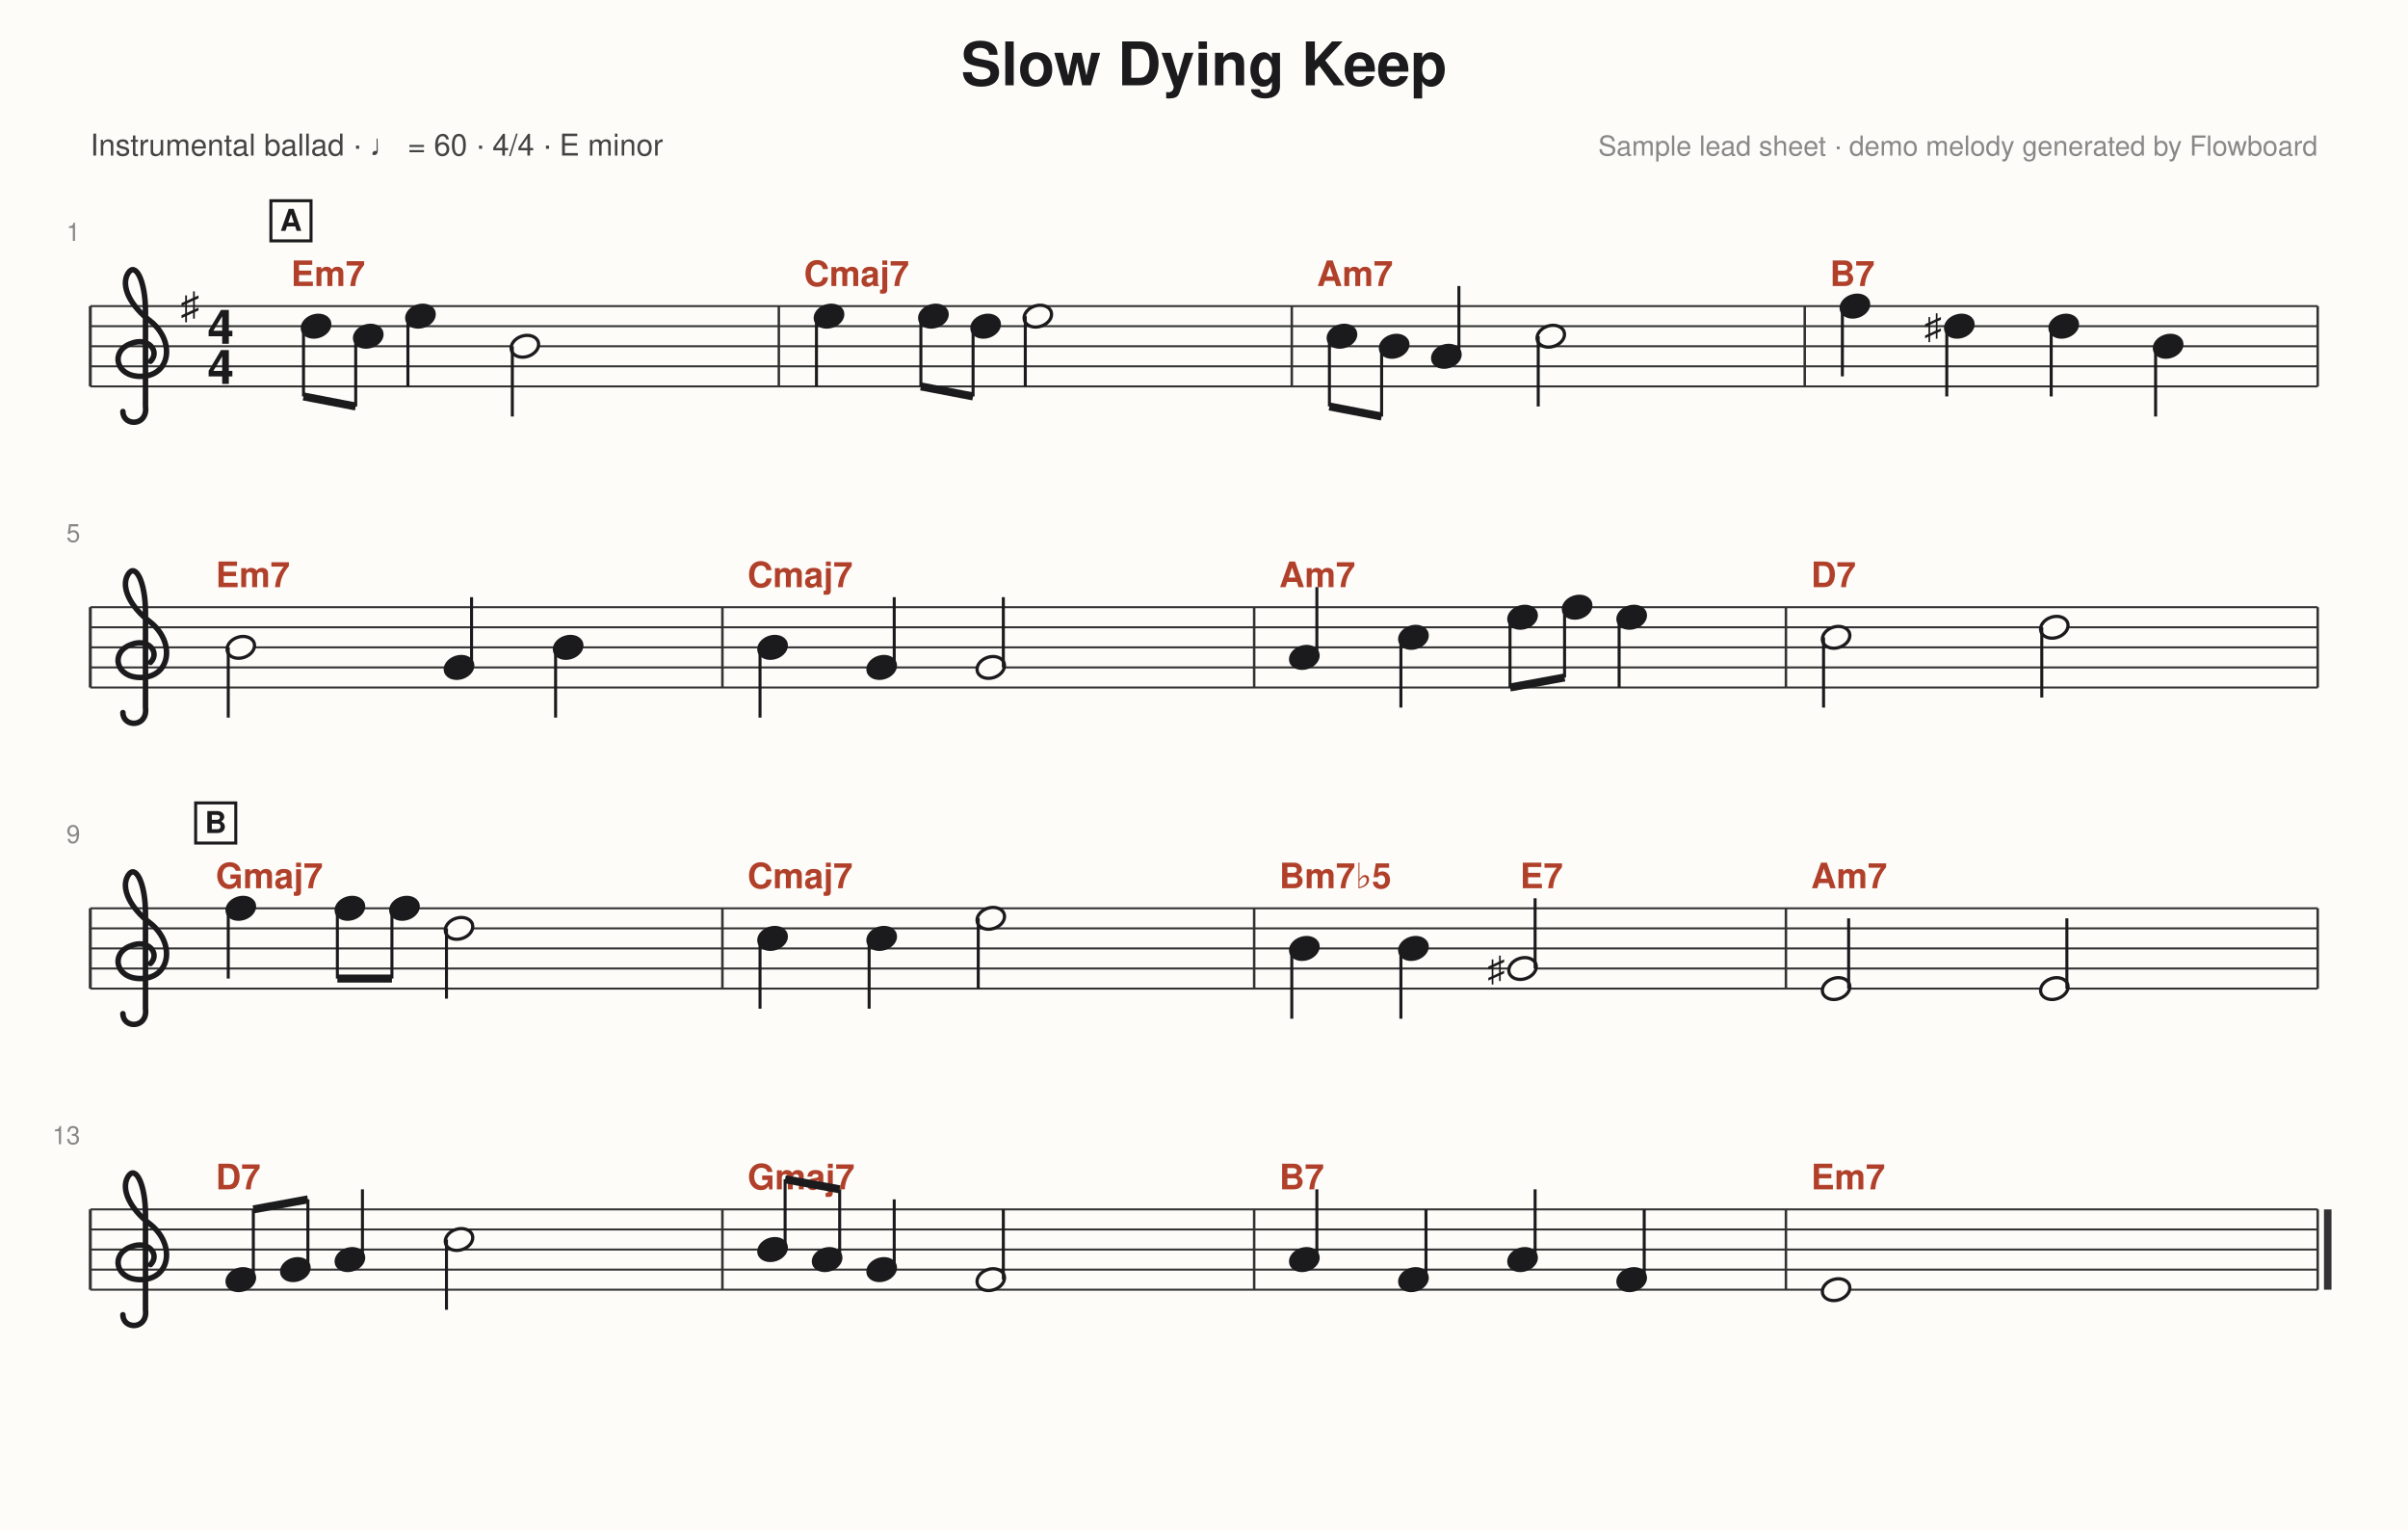
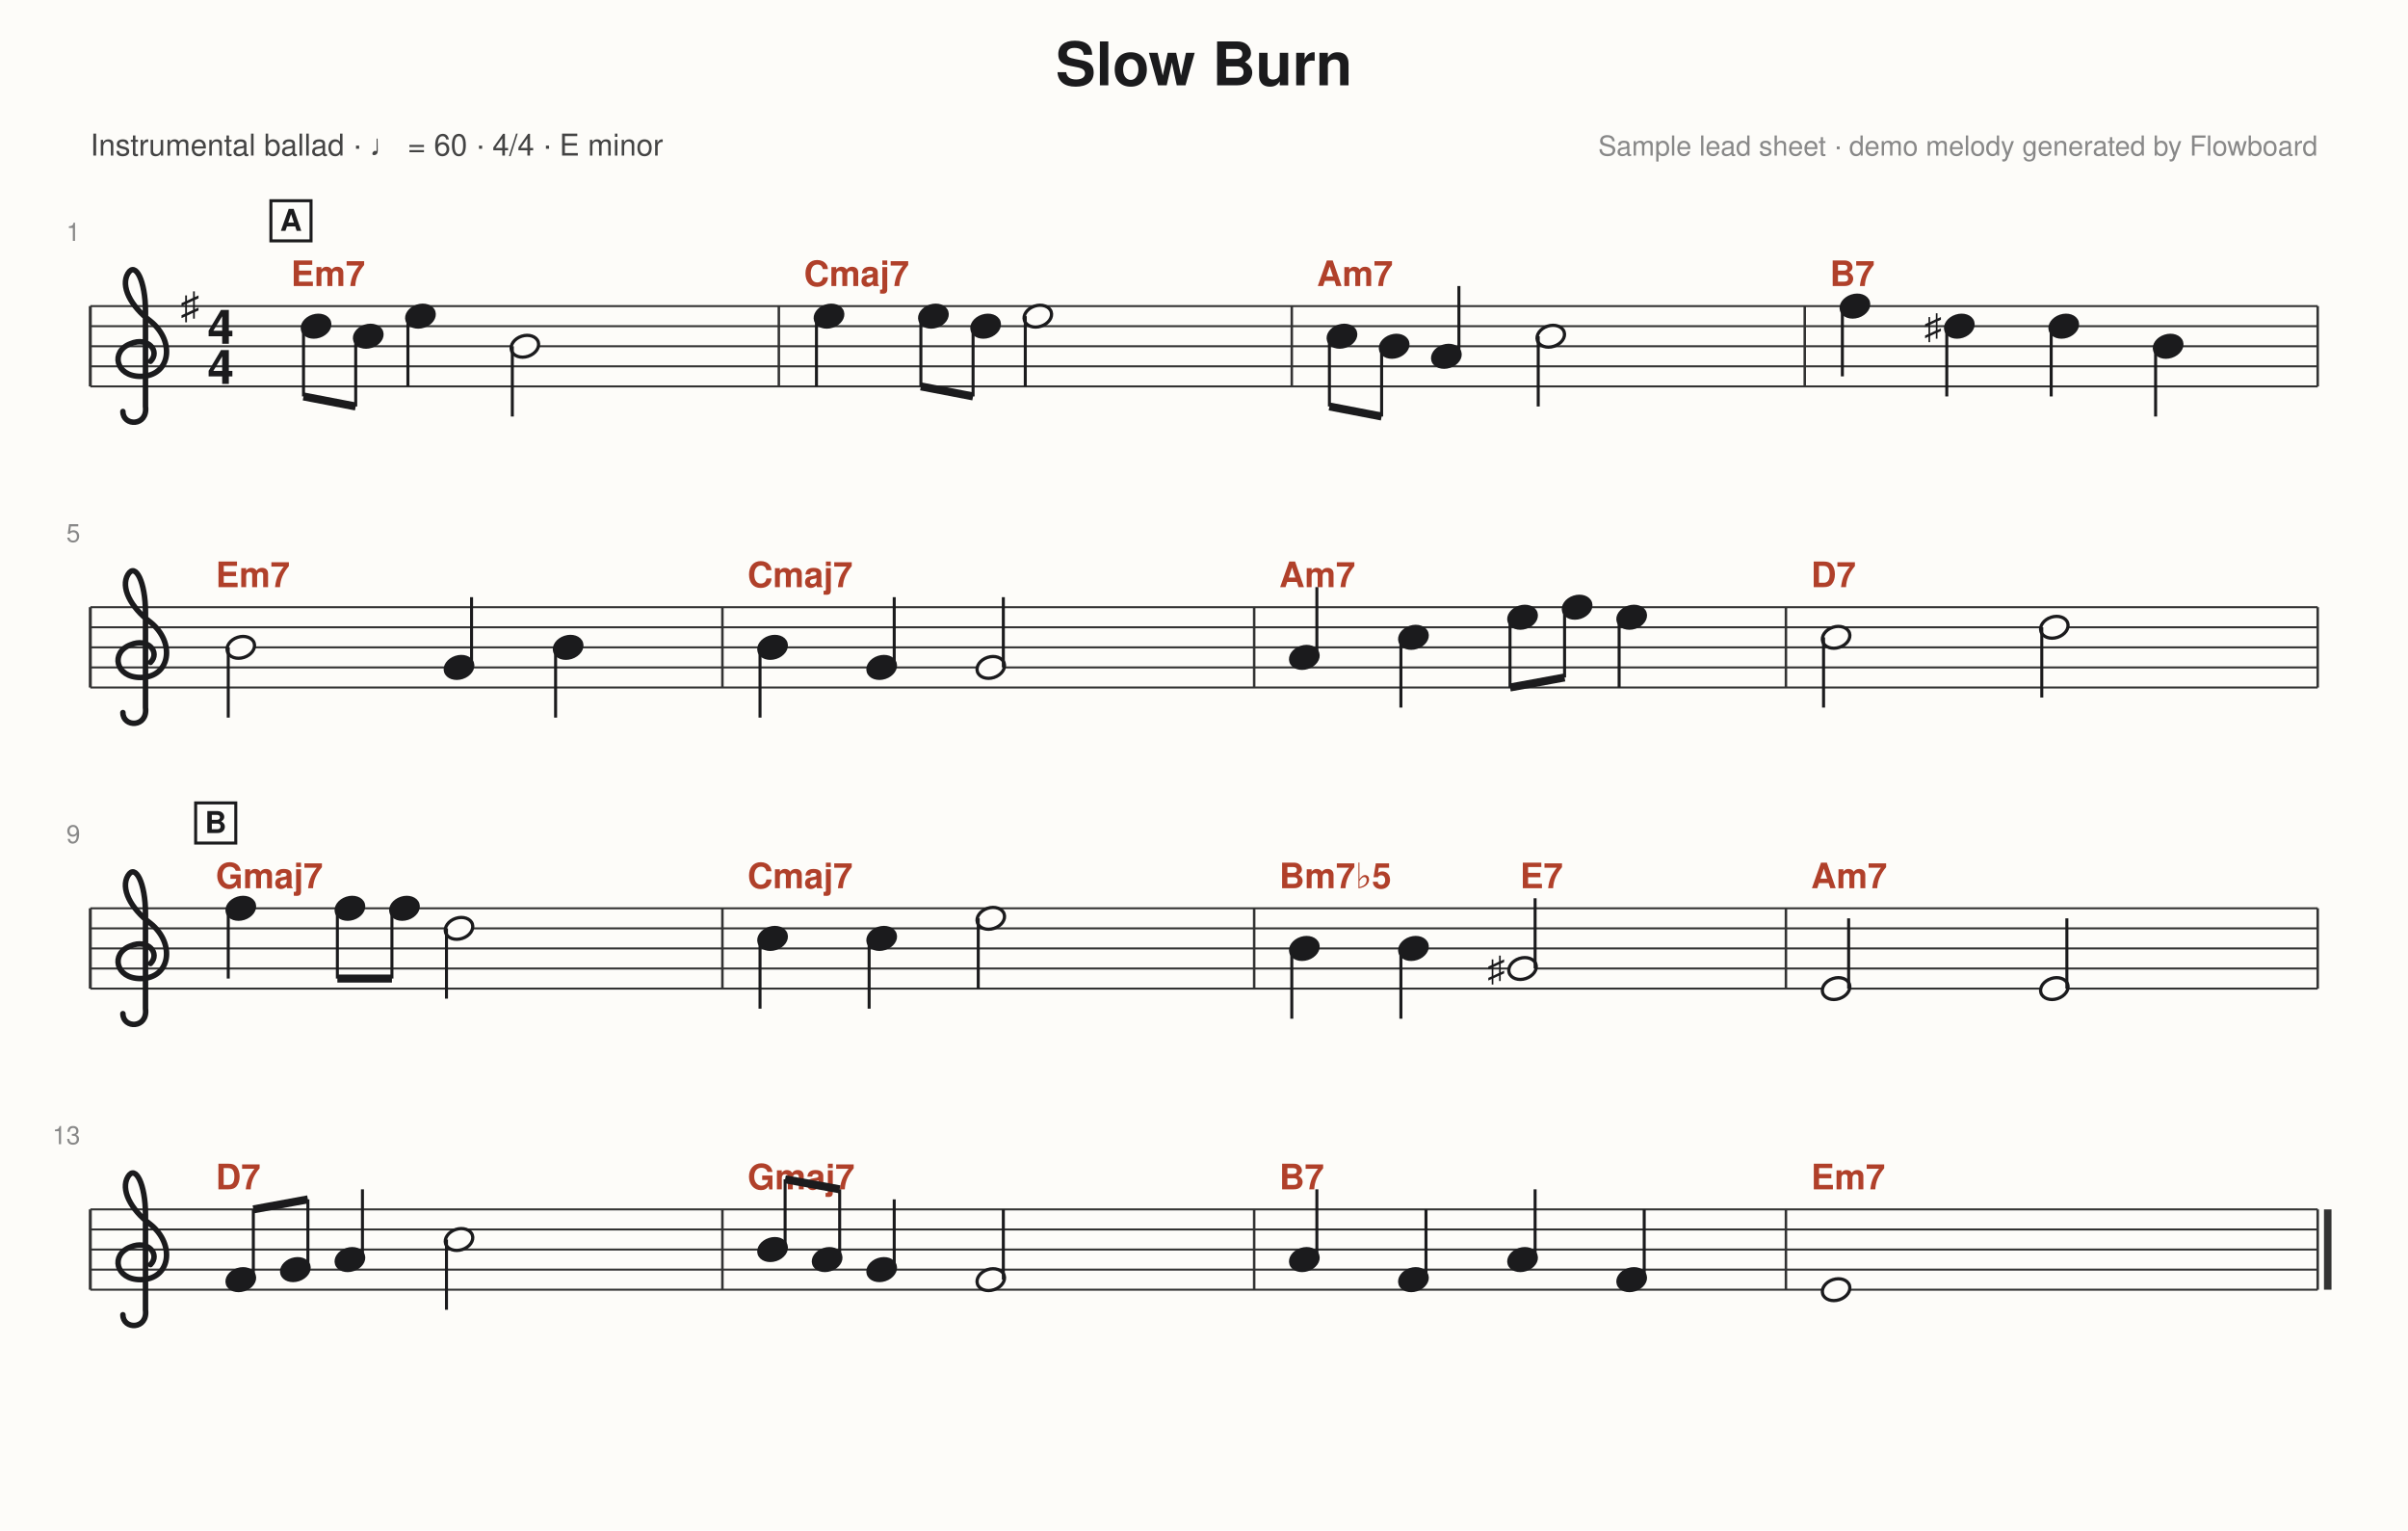
<svg xmlns="http://www.w3.org/2000/svg" viewBox="0 0 960 610" font-family="Helvetica, Arial, sans-serif">
  <rect width="960" height="610" fill="#fdfcf9" />
-   <text x="480.0" y="34" font-size="24" font-weight="700" text-anchor="middle" fill="#1b1b1d">Slow Dying Keep</text>
+   <text x="480.0" y="34" font-size="24" font-weight="700" text-anchor="middle" fill="#1b1b1d">Slow Burn</text>
  <text x="36" y="62" font-size="12" fill="#444">Instrumental ballad · ♩ = 60 · 4/4 · E minor</text>
  <text x="924" y="62" font-size="11" text-anchor="end" fill="#888">Sample lead sheet · demo melody generated by Flowboard</text>
  <line x1="36" y1="122" x2="924" y2="122" stroke="#333" stroke-width="0.8" />
  <line x1="36" y1="130" x2="924" y2="130" stroke="#333" stroke-width="0.8" />
  <line x1="36" y1="138" x2="924" y2="138" stroke="#333" stroke-width="0.8" />
  <line x1="36" y1="146" x2="924" y2="146" stroke="#333" stroke-width="0.8" />
  <line x1="36" y1="154" x2="924" y2="154" stroke="#333" stroke-width="0.8" />
  <line x1="36" y1="122" x2="36" y2="154" stroke="#333" stroke-width="1.2" />
  <path transform="translate(46 154)" d="M3 10 C3 16 13 16 12 8 L12 -30 C12 -42 8 -50 5 -45 C2 -40 6 -32 14 -26 C24 -18 22 -4 10 -4 C0 -4 -2 -14 6 -17 C13 -20 18 -14 14 -10" fill="none" stroke="#1b1b1d" stroke-width="2.2" stroke-linecap="round" />
  <text x="72" y="127.0" font-size="15" fill="#1b1b1d">♯</text>
  <text x="88" y="137" font-size="19" font-weight="700" text-anchor="middle" fill="#1b1b1d">4</text>
  <text x="88" y="153" font-size="19" font-weight="700" text-anchor="middle" fill="#1b1b1d">4</text>
  <text x="32" y="96" font-size="10" text-anchor="end" fill="#888">1</text>
  <rect x="108.0" y="80" width="16" height="16" fill="none" stroke="#1b1b1d" stroke-width="1.2" />
  <text x="116.0" y="92" font-size="12" font-weight="700" text-anchor="middle" fill="#1b1b1d">A</text>
  <line x1="310.5" y1="122" x2="310.5" y2="154" stroke="#333" stroke-width="1" />
  <text x="116.0" y="114" font-size="14" font-weight="700" fill="#b0402a">Em7</text>
  <ellipse cx="126.0" cy="130.0" rx="5.6" ry="4.2" transform="rotate(-18 126.0 130.0)" fill="#1b1b1d" stroke="#1b1b1d" stroke-width="1.3" />
  <line x1="121.0" y1="130.0" x2="121.0" y2="158.0" stroke="#1b1b1d" stroke-width="1.2" />
  <line x1="141.812" y1="134.0" x2="141.812" y2="162.0" stroke="#1b1b1d" stroke-width="1.2" />
  <line x1="121.0" y1="158.0" x2="141.812" y2="162.0" stroke="#1b1b1d" stroke-width="3.2" />
  <ellipse cx="146.812" cy="134.0" rx="5.6" ry="4.2" transform="rotate(-18 146.8125 134.0)" fill="#1b1b1d" stroke="#1b1b1d" stroke-width="1.3" />
  <ellipse cx="167.625" cy="126.0" rx="5.6" ry="4.2" transform="rotate(-18 167.625 126.0)" fill="#1b1b1d" stroke="#1b1b1d" stroke-width="1.3" />
  <line x1="162.625" y1="126.0" x2="162.625" y2="154.0" stroke="#1b1b1d" stroke-width="1.2" />
  <ellipse cx="209.25" cy="138.0" rx="5.6" ry="4.2" transform="rotate(-18 209.25 138.0)" fill="#fdfcf9" stroke="#1b1b1d" stroke-width="1.3" />
  <line x1="204.25" y1="138.0" x2="204.25" y2="166.0" stroke="#1b1b1d" stroke-width="1.2" />
  <line x1="515.0" y1="122" x2="515.0" y2="154" stroke="#333" stroke-width="1" />
  <text x="320.5" y="114" font-size="14" font-weight="700" fill="#b0402a">Cmaj7</text>
  <ellipse cx="330.5" cy="126.0" rx="5.6" ry="4.2" transform="rotate(-18 330.5 126.0)" fill="#1b1b1d" stroke="#1b1b1d" stroke-width="1.3" />
  <line x1="325.5" y1="126.0" x2="325.5" y2="154.0" stroke="#1b1b1d" stroke-width="1.2" />
  <ellipse cx="372.125" cy="126.0" rx="5.6" ry="4.2" transform="rotate(-18 372.125 126.0)" fill="#1b1b1d" stroke="#1b1b1d" stroke-width="1.3" />
  <line x1="367.125" y1="126.0" x2="367.125" y2="154.0" stroke="#1b1b1d" stroke-width="1.2" />
  <line x1="387.938" y1="130.0" x2="387.938" y2="158.0" stroke="#1b1b1d" stroke-width="1.2" />
  <line x1="367.125" y1="154.0" x2="387.938" y2="158.0" stroke="#1b1b1d" stroke-width="3.2" />
  <ellipse cx="392.938" cy="130.0" rx="5.6" ry="4.2" transform="rotate(-18 392.9375 130.0)" fill="#1b1b1d" stroke="#1b1b1d" stroke-width="1.3" />
  <ellipse cx="413.75" cy="126.0" rx="5.6" ry="4.2" transform="rotate(-18 413.75 126.0)" fill="#fdfcf9" stroke="#1b1b1d" stroke-width="1.3" />
  <line x1="408.75" y1="126.0" x2="408.75" y2="154.0" stroke="#1b1b1d" stroke-width="1.2" />
  <line x1="719.5" y1="122" x2="719.5" y2="154" stroke="#333" stroke-width="1" />
  <text x="525.0" y="114" font-size="14" font-weight="700" fill="#b0402a">Am7</text>
  <ellipse cx="535.0" cy="134.0" rx="5.6" ry="4.2" transform="rotate(-18 535.0 134.0)" fill="#1b1b1d" stroke="#1b1b1d" stroke-width="1.3" />
  <line x1="530.0" y1="134.0" x2="530.0" y2="162.0" stroke="#1b1b1d" stroke-width="1.2" />
  <line x1="550.812" y1="138.0" x2="550.812" y2="166.0" stroke="#1b1b1d" stroke-width="1.2" />
  <line x1="530.0" y1="162.0" x2="550.812" y2="166.0" stroke="#1b1b1d" stroke-width="3.2" />
  <ellipse cx="555.812" cy="138.0" rx="5.6" ry="4.2" transform="rotate(-18 555.8125 138.0)" fill="#1b1b1d" stroke="#1b1b1d" stroke-width="1.3" />
  <ellipse cx="576.625" cy="142.0" rx="5.6" ry="4.2" transform="rotate(-18 576.625 142.0)" fill="#1b1b1d" stroke="#1b1b1d" stroke-width="1.3" />
  <line x1="581.625" y1="142.0" x2="581.625" y2="114.0" stroke="#1b1b1d" stroke-width="1.2" />
  <ellipse cx="618.25" cy="134.0" rx="5.6" ry="4.2" transform="rotate(-18 618.25 134.0)" fill="#fdfcf9" stroke="#1b1b1d" stroke-width="1.3" />
  <line x1="613.25" y1="134.0" x2="613.25" y2="162.0" stroke="#1b1b1d" stroke-width="1.2" />
  <line x1="924.0" y1="122" x2="924.0" y2="154" stroke="#333" stroke-width="1" />
  <text x="729.5" y="114" font-size="14" font-weight="700" fill="#b0402a">B7</text>
  <ellipse cx="739.5" cy="122.0" rx="5.6" ry="4.2" transform="rotate(-18 739.5 122.0)" fill="#1b1b1d" stroke="#1b1b1d" stroke-width="1.3" />
  <line x1="734.5" y1="122.0" x2="734.5" y2="150.0" stroke="#1b1b1d" stroke-width="1.2" />
  <text x="767.125" y="135.0" font-size="14" fill="#1b1b1d">♯</text>
  <ellipse cx="781.125" cy="130.0" rx="5.6" ry="4.2" transform="rotate(-18 781.125 130.0)" fill="#1b1b1d" stroke="#1b1b1d" stroke-width="1.3" />
  <line x1="776.125" y1="130.0" x2="776.125" y2="158.0" stroke="#1b1b1d" stroke-width="1.2" />
  <ellipse cx="822.75" cy="130.0" rx="5.6" ry="4.2" transform="rotate(-18 822.75 130.0)" fill="#1b1b1d" stroke="#1b1b1d" stroke-width="1.3" />
  <line x1="817.75" y1="130.0" x2="817.75" y2="158.0" stroke="#1b1b1d" stroke-width="1.2" />
  <ellipse cx="864.375" cy="138.0" rx="5.6" ry="4.2" transform="rotate(-18 864.375 138.0)" fill="#1b1b1d" stroke="#1b1b1d" stroke-width="1.3" />
  <line x1="859.375" y1="138.0" x2="859.375" y2="166.0" stroke="#1b1b1d" stroke-width="1.2" />
  <line x1="36" y1="242" x2="924" y2="242" stroke="#333" stroke-width="0.8" />
  <line x1="36" y1="250" x2="924" y2="250" stroke="#333" stroke-width="0.8" />
  <line x1="36" y1="258" x2="924" y2="258" stroke="#333" stroke-width="0.8" />
  <line x1="36" y1="266" x2="924" y2="266" stroke="#333" stroke-width="0.8" />
  <line x1="36" y1="274" x2="924" y2="274" stroke="#333" stroke-width="0.8" />
  <line x1="36" y1="242" x2="36" y2="274" stroke="#333" stroke-width="1.2" />
  <path transform="translate(46 274)" d="M3 10 C3 16 13 16 12 8 L12 -30 C12 -42 8 -50 5 -45 C2 -40 6 -32 14 -26 C24 -18 22 -4 10 -4 C0 -4 -2 -14 6 -17 C13 -20 18 -14 14 -10" fill="none" stroke="#1b1b1d" stroke-width="2.2" stroke-linecap="round" />
  <text x="32" y="216" font-size="10" text-anchor="end" fill="#888">5</text>
  <line x1="288.0" y1="242" x2="288.0" y2="274" stroke="#333" stroke-width="1" />
  <text x="86.0" y="234" font-size="14" font-weight="700" fill="#b0402a">Em7</text>
  <ellipse cx="96.0" cy="258.0" rx="5.6" ry="4.2" transform="rotate(-18 96.0 258.0)" fill="#fdfcf9" stroke="#1b1b1d" stroke-width="1.3" />
  <line x1="91.0" y1="258.0" x2="91.0" y2="286.0" stroke="#1b1b1d" stroke-width="1.2" />
  <ellipse cx="183.0" cy="266.0" rx="5.6" ry="4.2" transform="rotate(-18 183.0 266.0)" fill="#1b1b1d" stroke="#1b1b1d" stroke-width="1.3" />
  <line x1="188.0" y1="266.0" x2="188.0" y2="238.0" stroke="#1b1b1d" stroke-width="1.2" />
  <ellipse cx="226.5" cy="258.0" rx="5.6" ry="4.2" transform="rotate(-18 226.5 258.0)" fill="#1b1b1d" stroke="#1b1b1d" stroke-width="1.3" />
  <line x1="221.5" y1="258.0" x2="221.5" y2="286.0" stroke="#1b1b1d" stroke-width="1.2" />
  <line x1="500.0" y1="242" x2="500.0" y2="274" stroke="#333" stroke-width="1" />
  <text x="298.0" y="234" font-size="14" font-weight="700" fill="#b0402a">Cmaj7</text>
  <ellipse cx="308.0" cy="258.0" rx="5.6" ry="4.2" transform="rotate(-18 308.0 258.0)" fill="#1b1b1d" stroke="#1b1b1d" stroke-width="1.3" />
  <line x1="303.0" y1="258.0" x2="303.0" y2="286.0" stroke="#1b1b1d" stroke-width="1.2" />
  <ellipse cx="351.5" cy="266.0" rx="5.6" ry="4.2" transform="rotate(-18 351.5 266.0)" fill="#1b1b1d" stroke="#1b1b1d" stroke-width="1.3" />
  <line x1="356.5" y1="266.0" x2="356.5" y2="238.0" stroke="#1b1b1d" stroke-width="1.2" />
  <ellipse cx="395.0" cy="266.0" rx="5.6" ry="4.2" transform="rotate(-18 395.0 266.0)" fill="#fdfcf9" stroke="#1b1b1d" stroke-width="1.3" />
  <line x1="400.0" y1="266.0" x2="400.0" y2="238.0" stroke="#1b1b1d" stroke-width="1.2" />
  <line x1="712.0" y1="242" x2="712.0" y2="274" stroke="#333" stroke-width="1" />
  <text x="510.0" y="234" font-size="14" font-weight="700" fill="#b0402a">Am7</text>
  <ellipse cx="520.0" cy="262.0" rx="5.6" ry="4.2" transform="rotate(-18 520.0 262.0)" fill="#1b1b1d" stroke="#1b1b1d" stroke-width="1.3" />
  <line x1="525.0" y1="262.0" x2="525.0" y2="234.0" stroke="#1b1b1d" stroke-width="1.2" />
  <ellipse cx="563.5" cy="254.0" rx="5.6" ry="4.2" transform="rotate(-18 563.5 254.0)" fill="#1b1b1d" stroke="#1b1b1d" stroke-width="1.3" />
  <line x1="558.5" y1="254.0" x2="558.5" y2="282.0" stroke="#1b1b1d" stroke-width="1.2" />
  <ellipse cx="607.0" cy="246.0" rx="5.6" ry="4.2" transform="rotate(-18 607.0 246.0)" fill="#1b1b1d" stroke="#1b1b1d" stroke-width="1.3" />
  <line x1="602.0" y1="246.0" x2="602.0" y2="274.0" stroke="#1b1b1d" stroke-width="1.2" />
  <line x1="623.75" y1="242.0" x2="623.75" y2="270.0" stroke="#1b1b1d" stroke-width="1.2" />
  <line x1="602.0" y1="274.0" x2="623.75" y2="270.0" stroke="#1b1b1d" stroke-width="3.2" />
  <ellipse cx="628.75" cy="242.0" rx="5.6" ry="4.2" transform="rotate(-18 628.75 242.0)" fill="#1b1b1d" stroke="#1b1b1d" stroke-width="1.3" />
  <ellipse cx="650.5" cy="246.0" rx="5.6" ry="4.2" transform="rotate(-18 650.5 246.0)" fill="#1b1b1d" stroke="#1b1b1d" stroke-width="1.3" />
  <line x1="645.5" y1="246.0" x2="645.5" y2="274.0" stroke="#1b1b1d" stroke-width="1.2" />
  <line x1="924.0" y1="242" x2="924.0" y2="274" stroke="#333" stroke-width="1" />
  <text x="722.0" y="234" font-size="14" font-weight="700" fill="#b0402a">D7</text>
  <ellipse cx="732.0" cy="254.0" rx="5.6" ry="4.2" transform="rotate(-18 732.0 254.0)" fill="#fdfcf9" stroke="#1b1b1d" stroke-width="1.3" />
  <line x1="727.0" y1="254.0" x2="727.0" y2="282.0" stroke="#1b1b1d" stroke-width="1.2" />
  <ellipse cx="819.0" cy="250.0" rx="5.6" ry="4.2" transform="rotate(-18 819.0 250.0)" fill="#fdfcf9" stroke="#1b1b1d" stroke-width="1.3" />
  <line x1="814.0" y1="250.0" x2="814.0" y2="278.0" stroke="#1b1b1d" stroke-width="1.2" />
  <line x1="36" y1="362" x2="924" y2="362" stroke="#333" stroke-width="0.8" />
  <line x1="36" y1="370" x2="924" y2="370" stroke="#333" stroke-width="0.8" />
  <line x1="36" y1="378" x2="924" y2="378" stroke="#333" stroke-width="0.8" />
  <line x1="36" y1="386" x2="924" y2="386" stroke="#333" stroke-width="0.8" />
  <line x1="36" y1="394" x2="924" y2="394" stroke="#333" stroke-width="0.8" />
  <line x1="36" y1="362" x2="36" y2="394" stroke="#333" stroke-width="1.2" />
  <path transform="translate(46 394)" d="M3 10 C3 16 13 16 12 8 L12 -30 C12 -42 8 -50 5 -45 C2 -40 6 -32 14 -26 C24 -18 22 -4 10 -4 C0 -4 -2 -14 6 -17 C13 -20 18 -14 14 -10" fill="none" stroke="#1b1b1d" stroke-width="2.2" stroke-linecap="round" />
  <text x="32" y="336" font-size="10" text-anchor="end" fill="#888">9</text>
  <rect x="78.0" y="320" width="16" height="16" fill="none" stroke="#1b1b1d" stroke-width="1.2" />
  <text x="86.0" y="332" font-size="12" font-weight="700" text-anchor="middle" fill="#1b1b1d">B</text>
  <line x1="288.0" y1="362" x2="288.0" y2="394" stroke="#333" stroke-width="1" />
  <text x="86.0" y="354" font-size="14" font-weight="700" fill="#b0402a">Gmaj7</text>
  <ellipse cx="96.0" cy="362.0" rx="5.6" ry="4.2" transform="rotate(-18 96.0 362.0)" fill="#1b1b1d" stroke="#1b1b1d" stroke-width="1.3" />
  <line x1="91.0" y1="362.0" x2="91.0" y2="390.0" stroke="#1b1b1d" stroke-width="1.2" />
  <ellipse cx="139.5" cy="362.0" rx="5.6" ry="4.2" transform="rotate(-18 139.5 362.0)" fill="#1b1b1d" stroke="#1b1b1d" stroke-width="1.3" />
  <line x1="134.5" y1="362.0" x2="134.5" y2="390.0" stroke="#1b1b1d" stroke-width="1.2" />
  <line x1="156.25" y1="362.0" x2="156.25" y2="390.0" stroke="#1b1b1d" stroke-width="1.2" />
  <line x1="134.5" y1="390.0" x2="156.25" y2="390.0" stroke="#1b1b1d" stroke-width="3.2" />
  <ellipse cx="161.25" cy="362.0" rx="5.6" ry="4.2" transform="rotate(-18 161.25 362.0)" fill="#1b1b1d" stroke="#1b1b1d" stroke-width="1.3" />
  <ellipse cx="183.0" cy="370.0" rx="5.6" ry="4.2" transform="rotate(-18 183.0 370.0)" fill="#fdfcf9" stroke="#1b1b1d" stroke-width="1.3" />
  <line x1="178.0" y1="370.0" x2="178.0" y2="398.0" stroke="#1b1b1d" stroke-width="1.2" />
  <line x1="500.0" y1="362" x2="500.0" y2="394" stroke="#333" stroke-width="1" />
  <text x="298.0" y="354" font-size="14" font-weight="700" fill="#b0402a">Cmaj7</text>
  <ellipse cx="308.0" cy="374.0" rx="5.6" ry="4.2" transform="rotate(-18 308.0 374.0)" fill="#1b1b1d" stroke="#1b1b1d" stroke-width="1.3" />
  <line x1="303.0" y1="374.0" x2="303.0" y2="402.0" stroke="#1b1b1d" stroke-width="1.2" />
  <ellipse cx="351.5" cy="374.0" rx="5.6" ry="4.2" transform="rotate(-18 351.5 374.0)" fill="#1b1b1d" stroke="#1b1b1d" stroke-width="1.3" />
  <line x1="346.5" y1="374.0" x2="346.5" y2="402.0" stroke="#1b1b1d" stroke-width="1.2" />
  <ellipse cx="395.0" cy="366.0" rx="5.6" ry="4.2" transform="rotate(-18 395.0 366.0)" fill="#fdfcf9" stroke="#1b1b1d" stroke-width="1.3" />
  <line x1="390.0" y1="366.0" x2="390.0" y2="394.0" stroke="#1b1b1d" stroke-width="1.2" />
  <line x1="712.0" y1="362" x2="712.0" y2="394" stroke="#333" stroke-width="1" />
  <text x="510.0" y="354" font-size="14" font-weight="700" fill="#b0402a">Bm7♭5</text>
  <text x="606.0" y="354" font-size="14" font-weight="700" fill="#b0402a">E7</text>
  <ellipse cx="520.0" cy="378.0" rx="5.6" ry="4.2" transform="rotate(-18 520.0 378.0)" fill="#1b1b1d" stroke="#1b1b1d" stroke-width="1.3" />
  <line x1="515.0" y1="378.0" x2="515.0" y2="406.0" stroke="#1b1b1d" stroke-width="1.2" />
  <ellipse cx="563.5" cy="378.0" rx="5.6" ry="4.2" transform="rotate(-18 563.5 378.0)" fill="#1b1b1d" stroke="#1b1b1d" stroke-width="1.3" />
  <line x1="558.5" y1="378.0" x2="558.5" y2="406.0" stroke="#1b1b1d" stroke-width="1.2" />
  <text x="593.0" y="391.0" font-size="14" fill="#1b1b1d">♯</text>
  <ellipse cx="607.0" cy="386.0" rx="5.6" ry="4.2" transform="rotate(-18 607.0 386.0)" fill="#fdfcf9" stroke="#1b1b1d" stroke-width="1.3" />
  <line x1="612.0" y1="386.0" x2="612.0" y2="358.0" stroke="#1b1b1d" stroke-width="1.2" />
  <line x1="924.0" y1="362" x2="924.0" y2="394" stroke="#333" stroke-width="1" />
  <text x="722.0" y="354" font-size="14" font-weight="700" fill="#b0402a">Am7</text>
  <ellipse cx="732.0" cy="394.0" rx="5.6" ry="4.2" transform="rotate(-18 732.0 394.0)" fill="#fdfcf9" stroke="#1b1b1d" stroke-width="1.3" />
  <line x1="737.0" y1="394.0" x2="737.0" y2="366.0" stroke="#1b1b1d" stroke-width="1.2" />
  <ellipse cx="819.0" cy="394.0" rx="5.6" ry="4.2" transform="rotate(-18 819.0 394.0)" fill="#fdfcf9" stroke="#1b1b1d" stroke-width="1.3" />
  <line x1="824.0" y1="394.0" x2="824.0" y2="366.0" stroke="#1b1b1d" stroke-width="1.2" />
  <line x1="36" y1="482" x2="924" y2="482" stroke="#333" stroke-width="0.8" />
  <line x1="36" y1="490" x2="924" y2="490" stroke="#333" stroke-width="0.8" />
  <line x1="36" y1="498" x2="924" y2="498" stroke="#333" stroke-width="0.8" />
  <line x1="36" y1="506" x2="924" y2="506" stroke="#333" stroke-width="0.8" />
  <line x1="36" y1="514" x2="924" y2="514" stroke="#333" stroke-width="0.8" />
  <line x1="36" y1="482" x2="36" y2="514" stroke="#333" stroke-width="1.2" />
  <path transform="translate(46 514)" d="M3 10 C3 16 13 16 12 8 L12 -30 C12 -42 8 -50 5 -45 C2 -40 6 -32 14 -26 C24 -18 22 -4 10 -4 C0 -4 -2 -14 6 -17 C13 -20 18 -14 14 -10" fill="none" stroke="#1b1b1d" stroke-width="2.2" stroke-linecap="round" />
  <text x="32" y="456" font-size="10" text-anchor="end" fill="#888">13</text>
  <line x1="288.0" y1="482" x2="288.0" y2="514" stroke="#333" stroke-width="1" />
  <text x="86.0" y="474" font-size="14" font-weight="700" fill="#b0402a">D7</text>
  <ellipse cx="96.0" cy="510.0" rx="5.6" ry="4.2" transform="rotate(-18 96.0 510.0)" fill="#1b1b1d" stroke="#1b1b1d" stroke-width="1.3" />
  <line x1="101.0" y1="510.0" x2="101.0" y2="482.0" stroke="#1b1b1d" stroke-width="1.2" />
  <line x1="122.75" y1="506.0" x2="122.75" y2="478.0" stroke="#1b1b1d" stroke-width="1.2" />
  <line x1="101.0" y1="482.0" x2="122.75" y2="478.0" stroke="#1b1b1d" stroke-width="3.2" />
  <ellipse cx="117.75" cy="506.0" rx="5.6" ry="4.2" transform="rotate(-18 117.75 506.0)" fill="#1b1b1d" stroke="#1b1b1d" stroke-width="1.3" />
  <ellipse cx="139.5" cy="502.0" rx="5.6" ry="4.2" transform="rotate(-18 139.5 502.0)" fill="#1b1b1d" stroke="#1b1b1d" stroke-width="1.3" />
  <line x1="144.5" y1="502.0" x2="144.5" y2="474.0" stroke="#1b1b1d" stroke-width="1.2" />
  <ellipse cx="183.0" cy="494.0" rx="5.6" ry="4.2" transform="rotate(-18 183.0 494.0)" fill="#fdfcf9" stroke="#1b1b1d" stroke-width="1.3" />
  <line x1="178.0" y1="494.0" x2="178.0" y2="522.0" stroke="#1b1b1d" stroke-width="1.2" />
  <line x1="500.0" y1="482" x2="500.0" y2="514" stroke="#333" stroke-width="1" />
  <text x="298.0" y="474" font-size="14" font-weight="700" fill="#b0402a">Gmaj7</text>
  <ellipse cx="308.0" cy="498.0" rx="5.6" ry="4.2" transform="rotate(-18 308.0 498.0)" fill="#1b1b1d" stroke="#1b1b1d" stroke-width="1.3" />
  <line x1="313.0" y1="498.0" x2="313.0" y2="470.0" stroke="#1b1b1d" stroke-width="1.2" />
  <line x1="334.75" y1="502.0" x2="334.75" y2="474.0" stroke="#1b1b1d" stroke-width="1.2" />
  <line x1="313.0" y1="470.0" x2="334.75" y2="474.0" stroke="#1b1b1d" stroke-width="3.2" />
  <ellipse cx="329.75" cy="502.0" rx="5.6" ry="4.2" transform="rotate(-18 329.75 502.0)" fill="#1b1b1d" stroke="#1b1b1d" stroke-width="1.3" />
  <ellipse cx="351.5" cy="506.0" rx="5.6" ry="4.2" transform="rotate(-18 351.5 506.0)" fill="#1b1b1d" stroke="#1b1b1d" stroke-width="1.3" />
  <line x1="356.5" y1="506.0" x2="356.5" y2="478.0" stroke="#1b1b1d" stroke-width="1.2" />
  <ellipse cx="395.0" cy="510.0" rx="5.6" ry="4.2" transform="rotate(-18 395.0 510.0)" fill="#fdfcf9" stroke="#1b1b1d" stroke-width="1.3" />
  <line x1="400.0" y1="510.0" x2="400.0" y2="482.0" stroke="#1b1b1d" stroke-width="1.2" />
  <line x1="712.0" y1="482" x2="712.0" y2="514" stroke="#333" stroke-width="1" />
  <text x="510.0" y="474" font-size="14" font-weight="700" fill="#b0402a">B7</text>
  <ellipse cx="520.0" cy="502.0" rx="5.6" ry="4.2" transform="rotate(-18 520.0 502.0)" fill="#1b1b1d" stroke="#1b1b1d" stroke-width="1.3" />
  <line x1="525.0" y1="502.0" x2="525.0" y2="474.0" stroke="#1b1b1d" stroke-width="1.2" />
  <ellipse cx="563.5" cy="510.0" rx="5.6" ry="4.2" transform="rotate(-18 563.5 510.0)" fill="#1b1b1d" stroke="#1b1b1d" stroke-width="1.3" />
  <line x1="568.5" y1="510.0" x2="568.5" y2="482.0" stroke="#1b1b1d" stroke-width="1.2" />
  <ellipse cx="607.0" cy="502.0" rx="5.6" ry="4.2" transform="rotate(-18 607.0 502.0)" fill="#1b1b1d" stroke="#1b1b1d" stroke-width="1.3" />
  <line x1="612.0" y1="502.0" x2="612.0" y2="474.0" stroke="#1b1b1d" stroke-width="1.2" />
  <ellipse cx="650.5" cy="510.0" rx="5.6" ry="4.2" transform="rotate(-18 650.5 510.0)" fill="#1b1b1d" stroke="#1b1b1d" stroke-width="1.3" />
  <line x1="655.5" y1="510.0" x2="655.5" y2="482.0" stroke="#1b1b1d" stroke-width="1.2" />
  <line x1="924.0" y1="482" x2="924.0" y2="514" stroke="#333" stroke-width="1" />
  <line x1="928.0" y1="482" x2="928.0" y2="514" stroke="#333" stroke-width="3" />
  <text x="722.0" y="474" font-size="14" font-weight="700" fill="#b0402a">Em7</text>
  <ellipse cx="732.0" cy="514.0" rx="5.6" ry="4.2" transform="rotate(-18 732.0 514.0)" fill="#fdfcf9" stroke="#1b1b1d" stroke-width="1.3" />
</svg>
